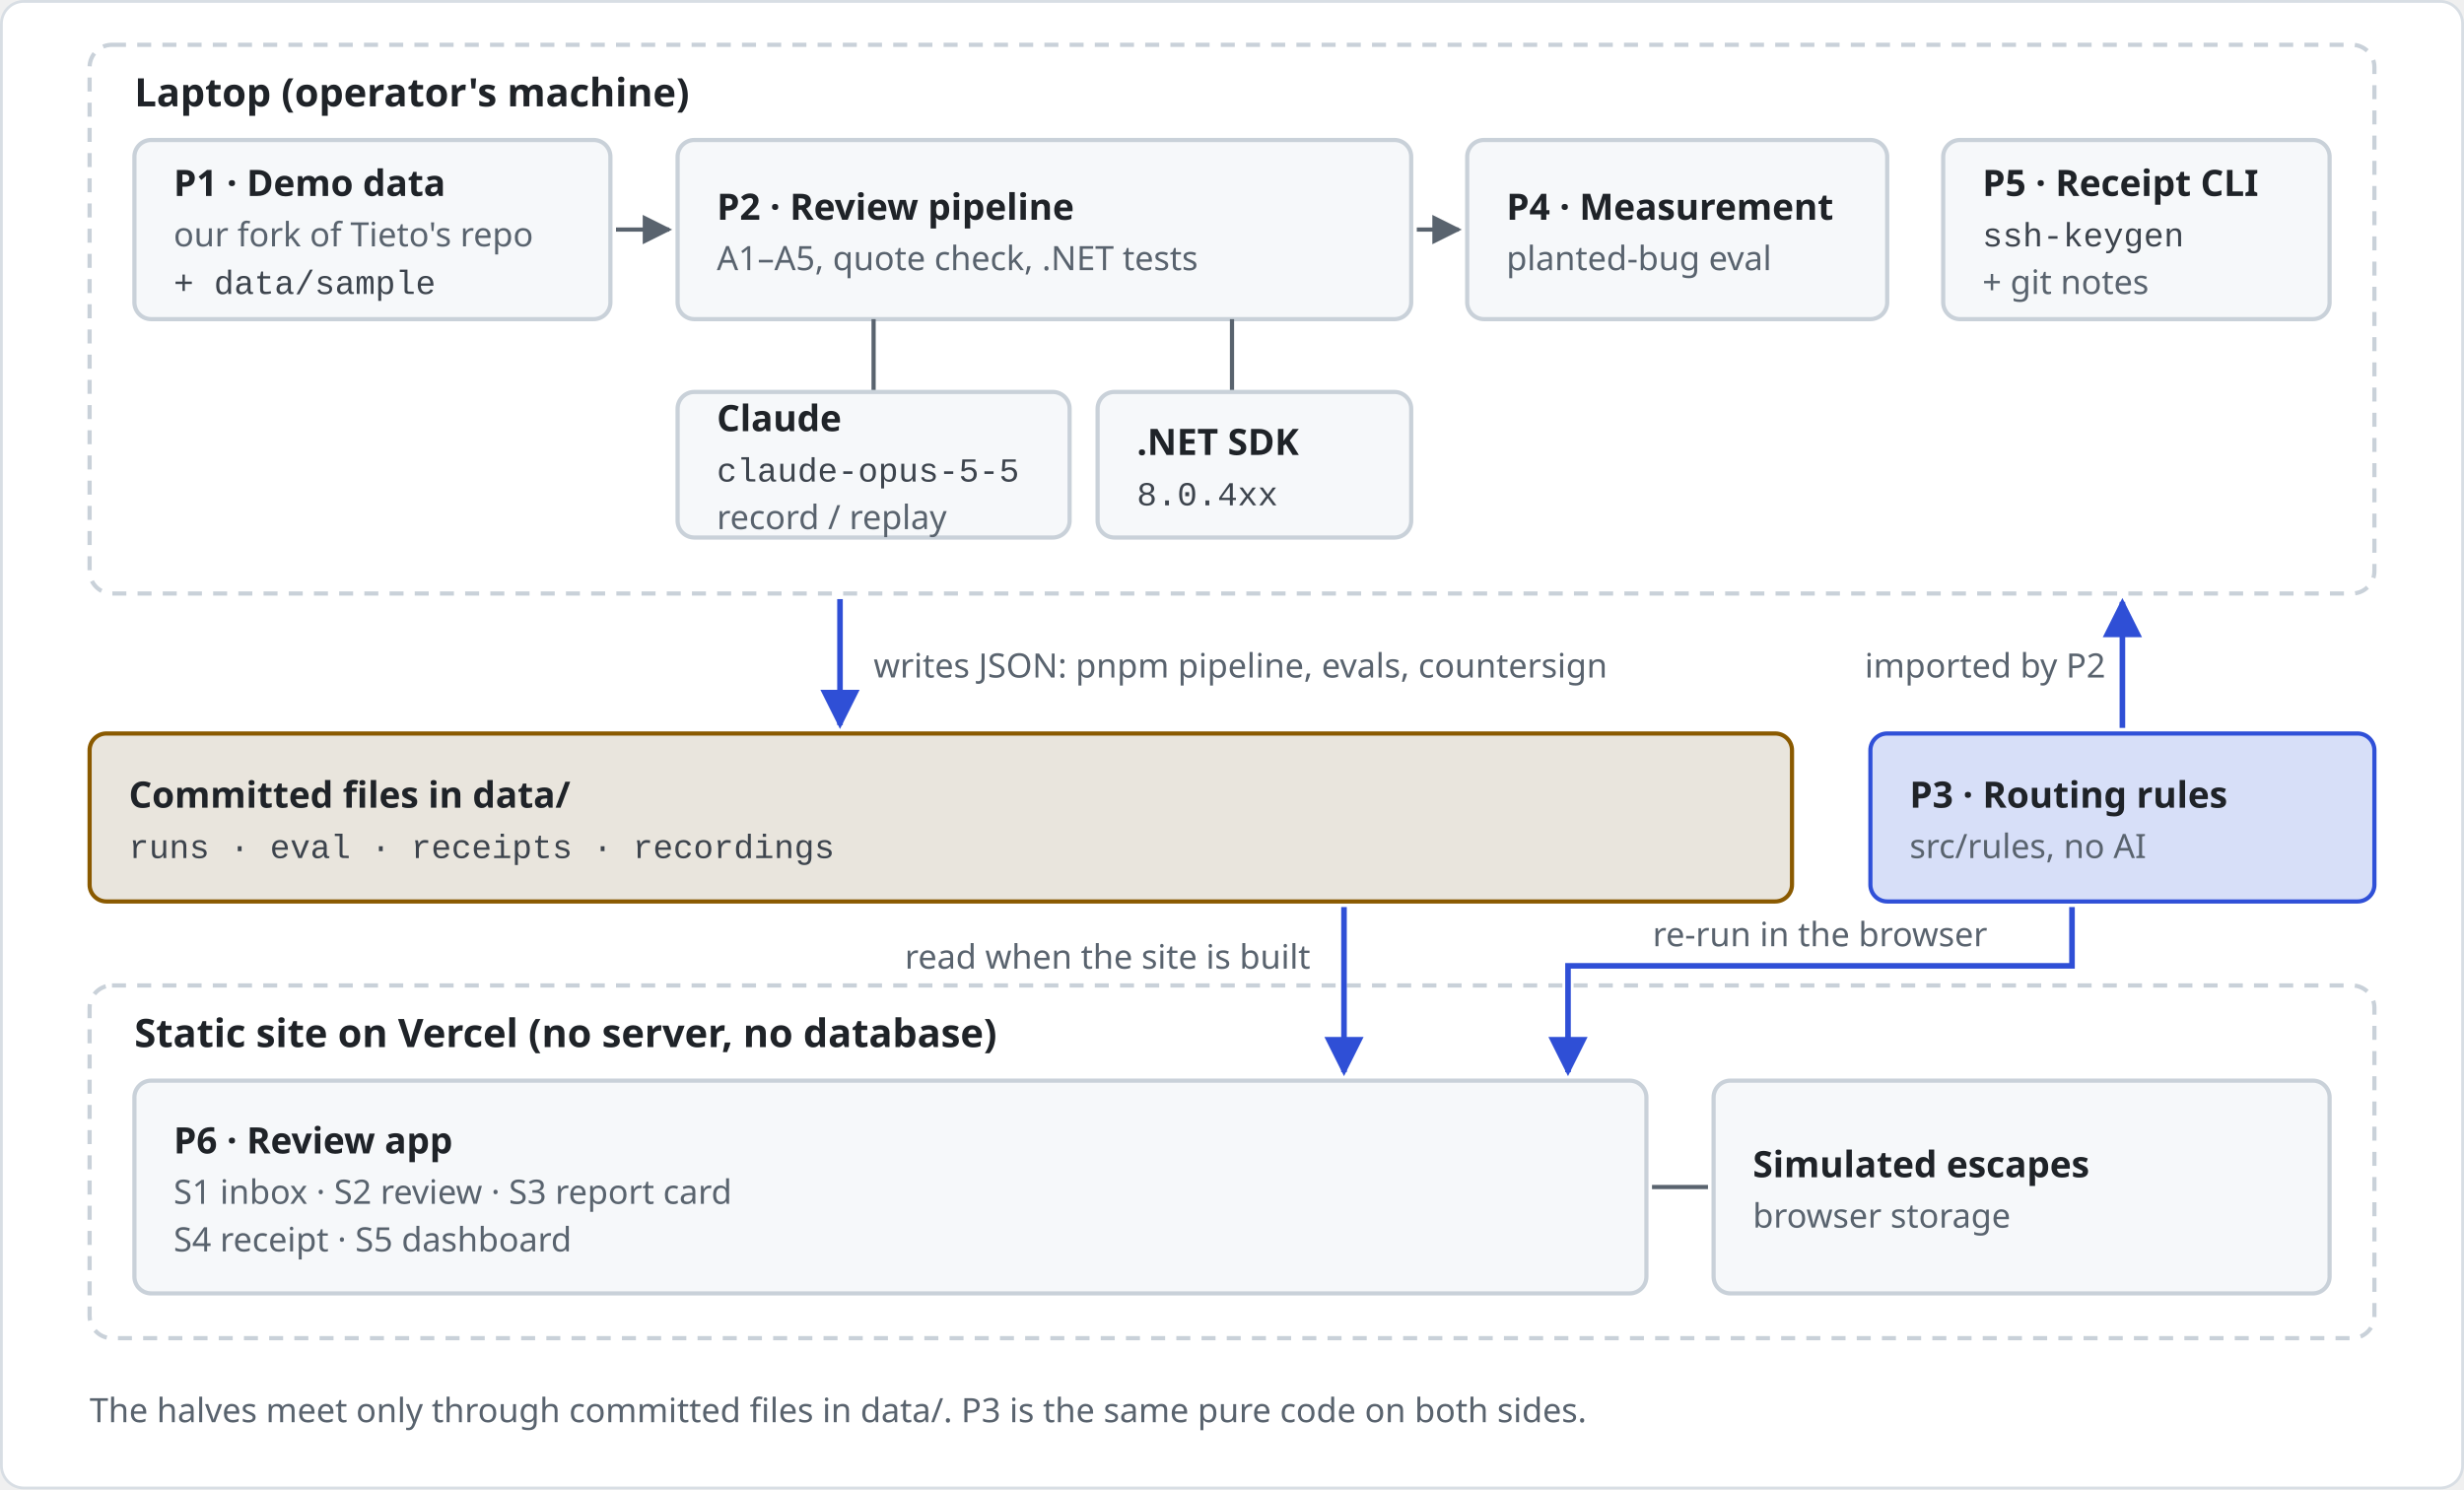
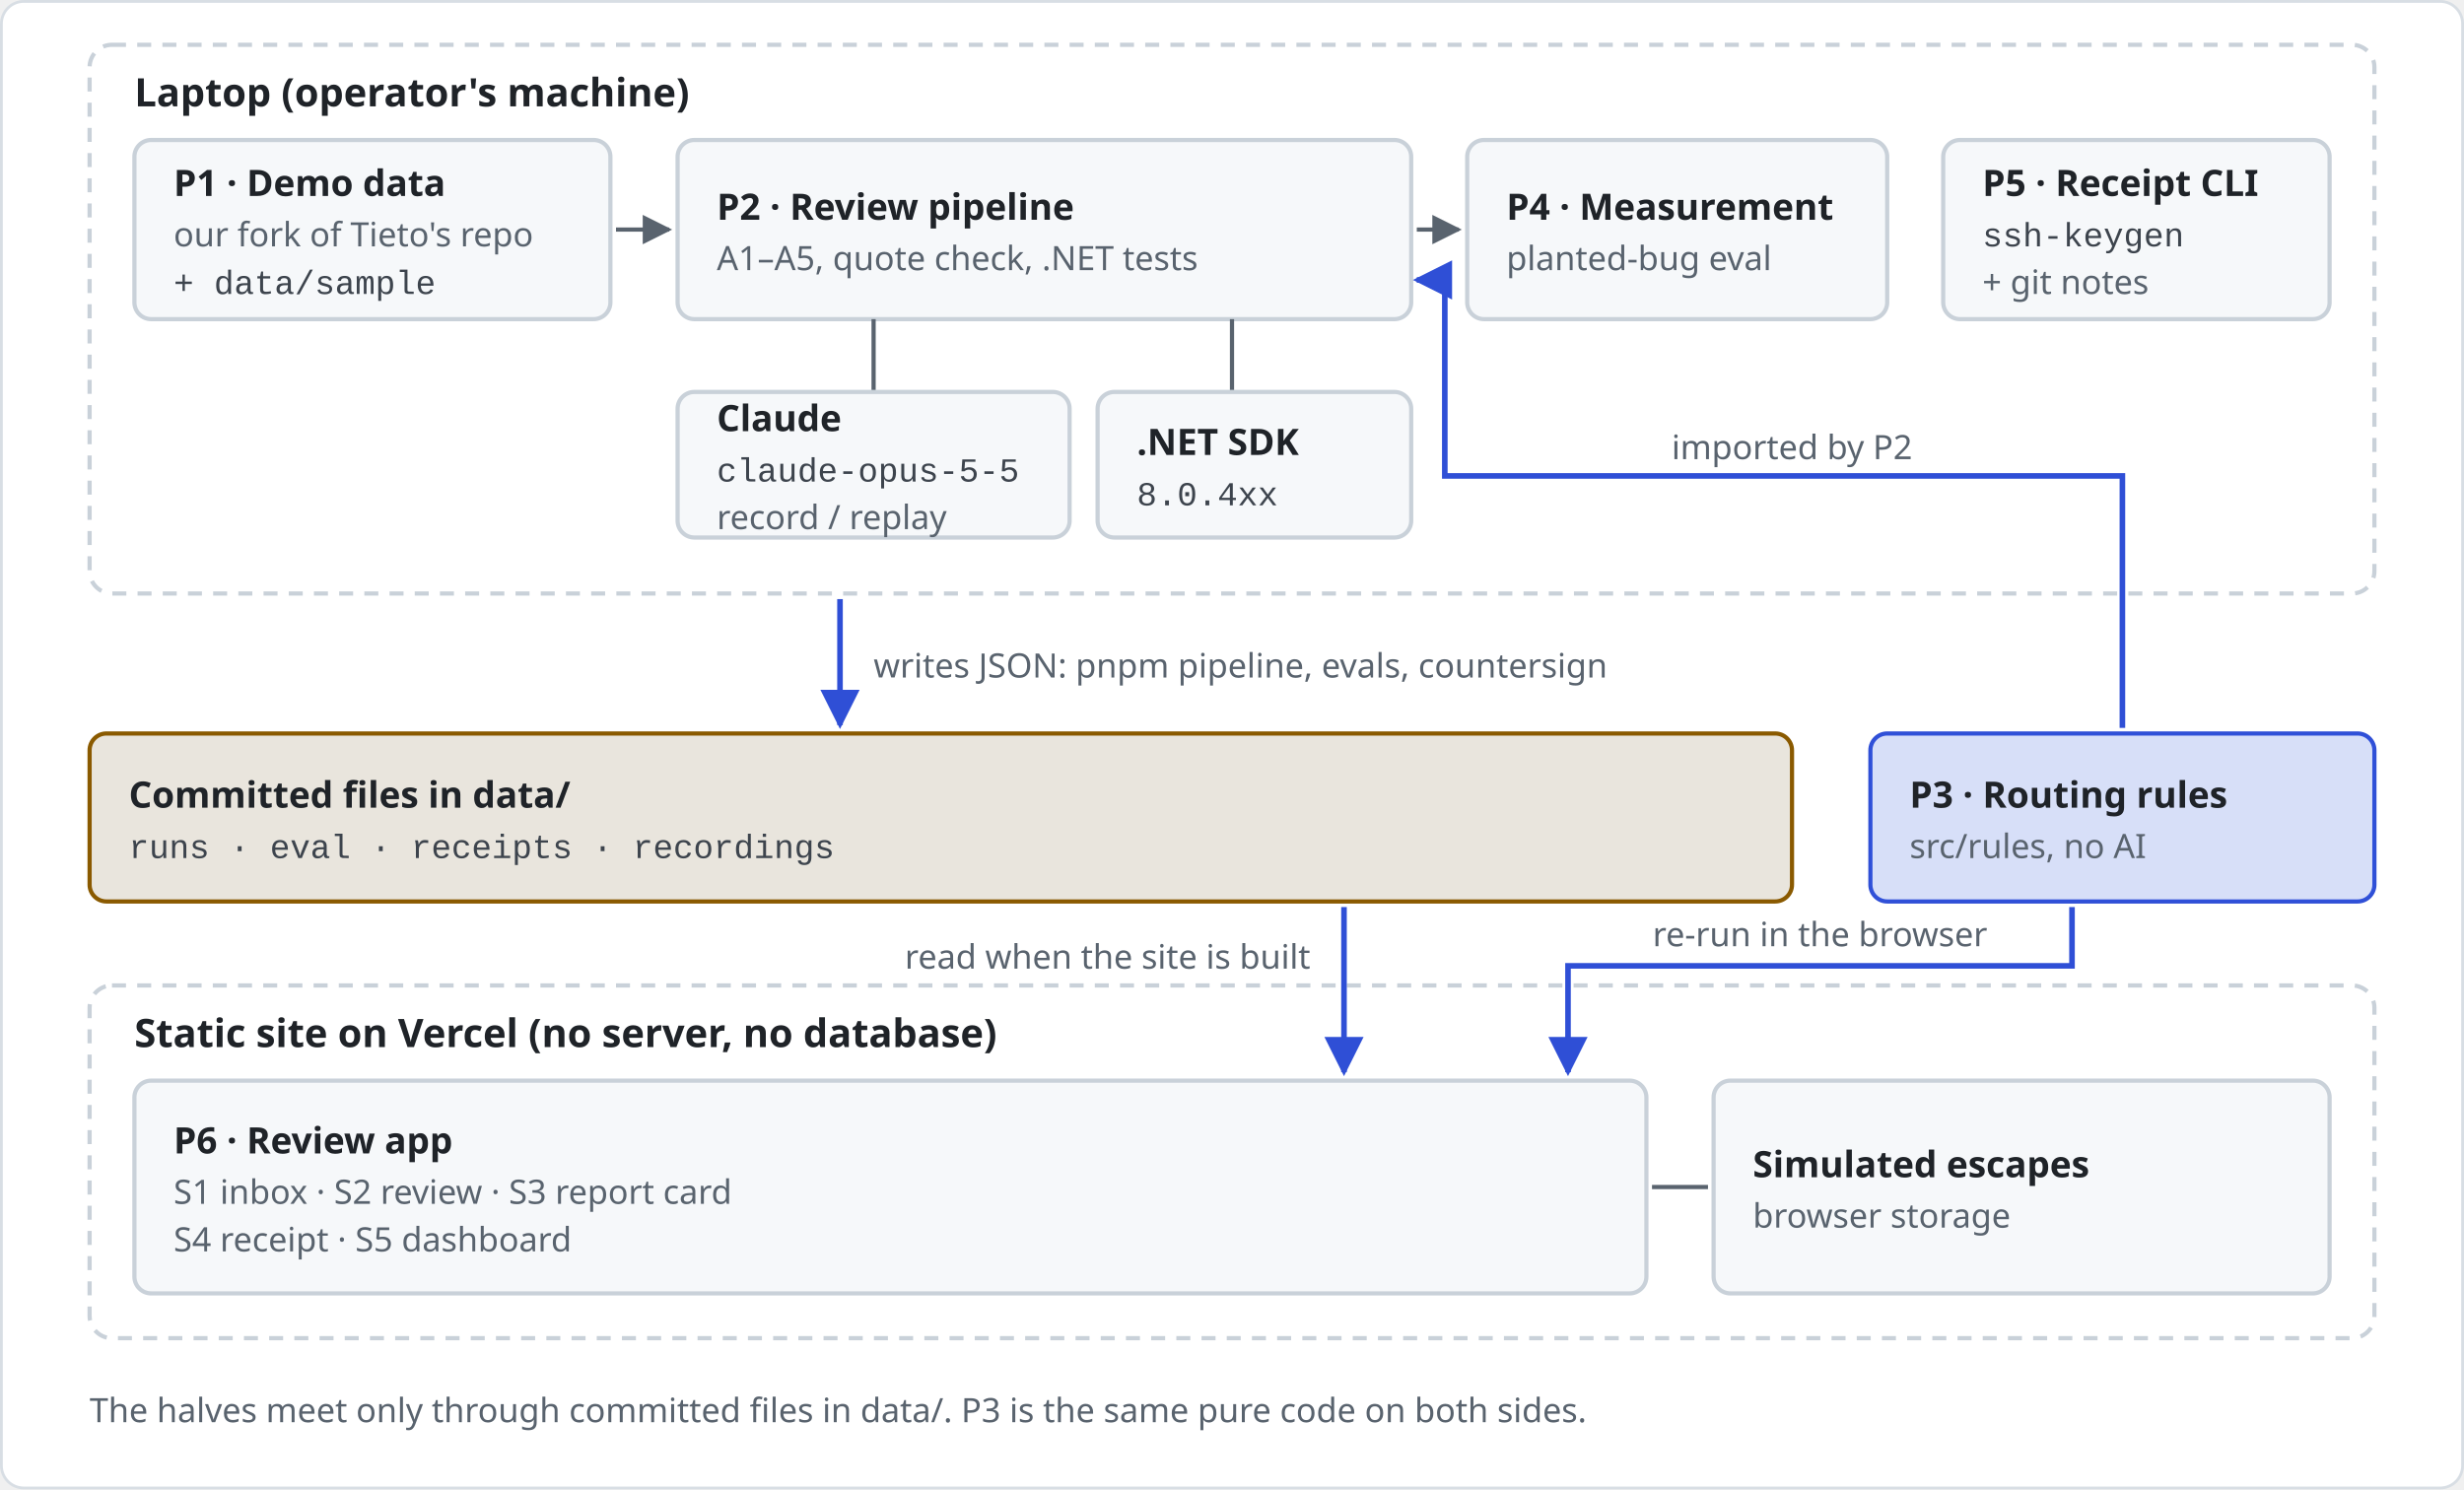
<svg xmlns="http://www.w3.org/2000/svg" viewBox="0 0 880 532" width="880" height="532" role="img" aria-labelledby="architecture-t architecture-d">
  <style>
.frame{fill:#ffffff;stroke:#d8dee4;stroke-width:1}
.node{fill:#f6f8fa;stroke:#c9d1d9;stroke-width:1.5}
.node-acc{fill:#f6f8fa;stroke:#2f4fd6;stroke-width:1.5}
.tint-acc{fill:#3558e8;fill-opacity:.16}
.tint-acc2{fill:#3558e8;fill-opacity:.24}
.node-amber{fill:#f6f8fa;stroke:#8a5a00;stroke-width:1.5}
.tint-amber{fill:#8a5a00;fill-opacity:.12}
.node-rose{fill:#f6f8fa;stroke:#c4232e;stroke-width:1.5;stroke-dasharray:5 4}
.node-dash{fill:none;stroke:#c9d1d9;stroke-width:1.5;stroke-dasharray:5 4}
text{font-family:-apple-system, BlinkMacSystemFont, "Segoe UI", "Noto Sans", Helvetica, Arial, sans-serif;font-size:12px;fill:#59636e}
.t{font-size:13px;font-weight:600;fill:#1f2328}
.h{font-size:14px;font-weight:600;fill:#1f2328}
.s{fill:#59636e}
.c{font-family:ui-monospace, SFMono-Regular, "SF Mono", Menlo, Consolas, "Liberation Mono", monospace;fill:#3d444d}
.ta{fill:#2f4fd6}.tr{fill:#c4232e}
.ln{stroke:#59636e;stroke-width:1.5;fill:none}
.la{stroke:#2f4fd6;stroke-width:2;fill:none}
.lr{stroke:#c4232e;stroke-width:1.5;fill:none;stroke-dasharray:5 4}
.fn{fill:#59636e}.fa{fill:#2f4fd6}.fr{fill:#c4232e}
.dot{fill:#3558e8}.dott{fill:#ffffff;font-size:12px;font-weight:600}
.strike{stroke:#c4232e;stroke-width:1.5}
</style>
  <defs>
    <marker id="ah-n" viewBox="0 0 10 10" refX="9" refY="5" markerWidth="7" markerHeight="7" orient="auto-start-reverse">
      <path d="M0,0 L10,5 L0,10 z" class="fn" />
    </marker>
    <marker id="ah-a" viewBox="0 0 10 10" refX="9" refY="5" markerWidth="7" markerHeight="7" orient="auto-start-reverse">
      <path d="M0,0 L10,5 L0,10 z" class="fa" />
    </marker>
    <marker id="ah-r" viewBox="0 0 10 10" refX="9" refY="5" markerWidth="7" markerHeight="7" orient="auto-start-reverse">
      <path d="M0,0 L10,5 L0,10 z" class="fr" />
    </marker>
  </defs>
  <rect class="frame" x="0.5" y="0.5" width="879" height="531" rx="8" />
  <rect class="node-dash" x="32" y="16" width="816" height="196" rx="8" />
  <text x="48" y="38" class="h">Laptop (operator's machine)</text>
  <rect class="node" x="48" y="50" width="170" height="64" rx="6" />
  <text x="62" y="70" class="t">P1 · Demo data</text>
  <text x="62" y="88" class="s">our fork of Tieto's repo</text>
  <text x="62" y="105" class="c">+ data/sample</text>
  <rect class="node" x="242" y="50" width="262" height="64" rx="6" />
  <text x="256" y="78.5" class="t">P2 · Review pipeline</text>
  <text x="256" y="96.5" class="s">A1–A5, quote check, .NET tests</text>
  <rect class="node" x="524" y="50" width="150" height="64" rx="6" />
  <text x="538" y="78.5" class="t">P4 · Measurement</text>
  <text x="538" y="96.5" class="s">planted-bug eval</text>
  <rect class="node" x="694" y="50" width="138" height="64" rx="6" />
  <text x="708" y="70" class="t">P5 · Receipt CLI</text>
  <text x="708" y="88" class="c">ssh-keygen</text>
  <text x="708" y="105" class="s">+ git notes</text>
  <path class="ln" d="M220,82 L239,82" marker-end="url(#ah-n)" />
  <path class="ln" d="M506,82 L521,82" marker-end="url(#ah-n)" />
  <path class="ln" d="M312,114 L312,140" />
  <path class="ln" d="M440,114 L440,140" />
  <rect class="node" x="242" y="140" width="140" height="52" rx="6" />
  <text x="256" y="154" class="t">Claude</text>
  <text x="256" y="172" class="c">claude-opus-5-5</text>
  <text x="256" y="189" class="s">record / replay</text>
  <rect class="node" x="392" y="140" width="112" height="52" rx="6" />
  <text x="406" y="162.5" class="t">.NET SDK</text>
  <text x="406" y="180.5" class="c">8.0.4xx</text>
  <path class="la" d="M300,214 L300,259" marker-end="url(#ah-a)" />
  <text x="312" y="242" class="s">writes JSON: pnpm pipeline, evals, countersign</text>
  <rect class="node-amber" x="32" y="262" width="608" height="60" rx="6" />
  <rect class="tint-amber" x="32" y="262" width="608" height="60" rx="6" />
  <text x="46" y="288.5" class="t">Committed files in data/</text>
  <text x="46" y="306.5" class="c">runs · eval · receipts · recordings</text>
  <rect class="node-acc" x="668" y="262" width="180" height="60" rx="6" />
  <rect class="tint-acc" x="668" y="262" width="180" height="60" rx="6" />
  <text x="682" y="288.5" class="t">P3 · Routing rules</text>
  <text x="682" y="306.5" class="s">src/rules, no AI</text>
-   <path class="la" d="M758,260 L758,215" marker-end="url(#ah-a)" />
-   <text x="752" y="242" class="s" text-anchor="end">imported by P2</text>
+   <path class="la" d="M758,260 L758,170 L516,170 L516,100 L506,100" marker-end="url(#ah-a)" />
+   <text x="640" y="164" class="s" text-anchor="middle">imported by P2</text>
  <rect class="node-dash" x="32" y="352" width="816" height="126" rx="8" />
  <text x="48" y="374" class="h">Static site on Vercel (no server, no database)</text>
  <path class="la" d="M480,324 L480,383" marker-end="url(#ah-a)" />
  <text x="468" y="346" class="s" text-anchor="end">read when the site is built</text>
  <rect class="node" x="48" y="386" width="540" height="76" rx="6" />
  <text x="62" y="412" class="t">P6 · Review app</text>
  <text x="62" y="430" class="s">S1 inbox · S2 review · S3 report card</text>
  <text x="62" y="447" class="s">S4 receipt · S5 dashboard</text>
  <rect class="node" x="612" y="386" width="220" height="76" rx="6" />
  <text x="626" y="420.5" class="t">Simulated escapes</text>
  <text x="626" y="438.5" class="s">browser storage</text>
  <path class="ln" d="M590,424 L610,424" />
  <path class="la" d="M740,324 L740,345 L560,345 L560,383" marker-end="url(#ah-a)" />
  <text x="650" y="338" class="s" text-anchor="middle">re-run in the browser</text>
  <text x="32" y="508" class="s">The halves meet only through committed files in data/. P3 is the same pure code on both sides.</text>
</svg>
